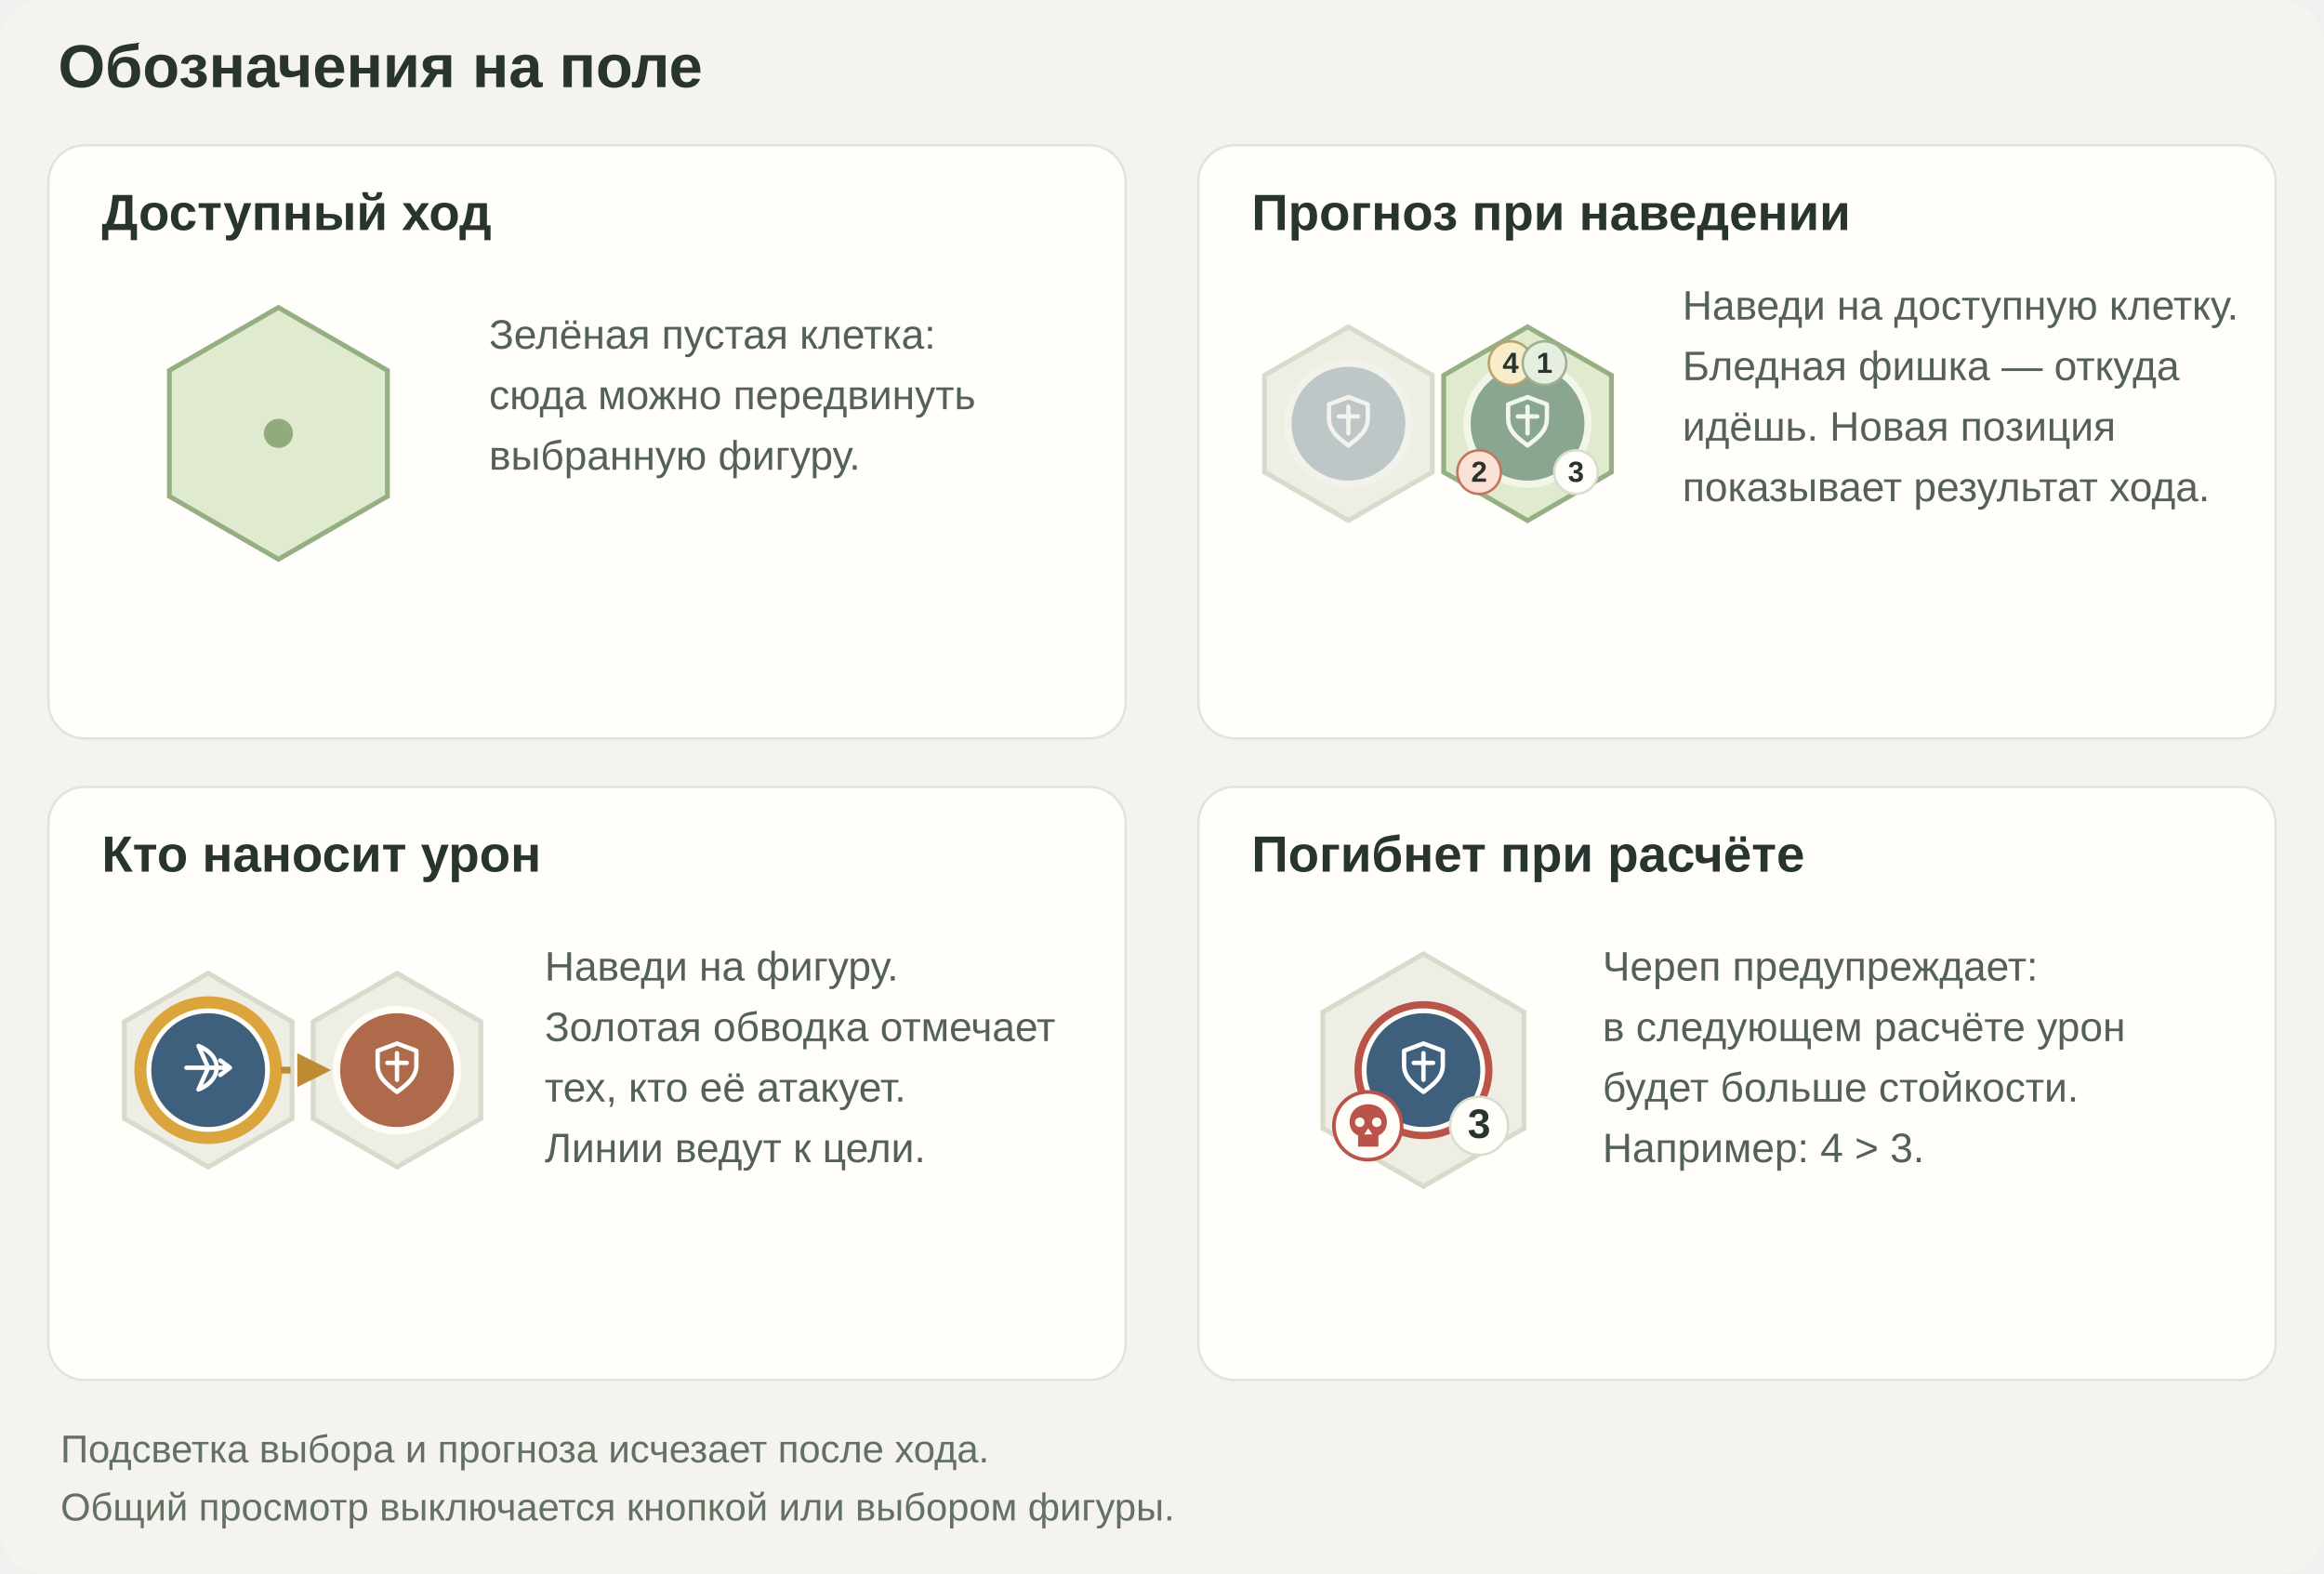
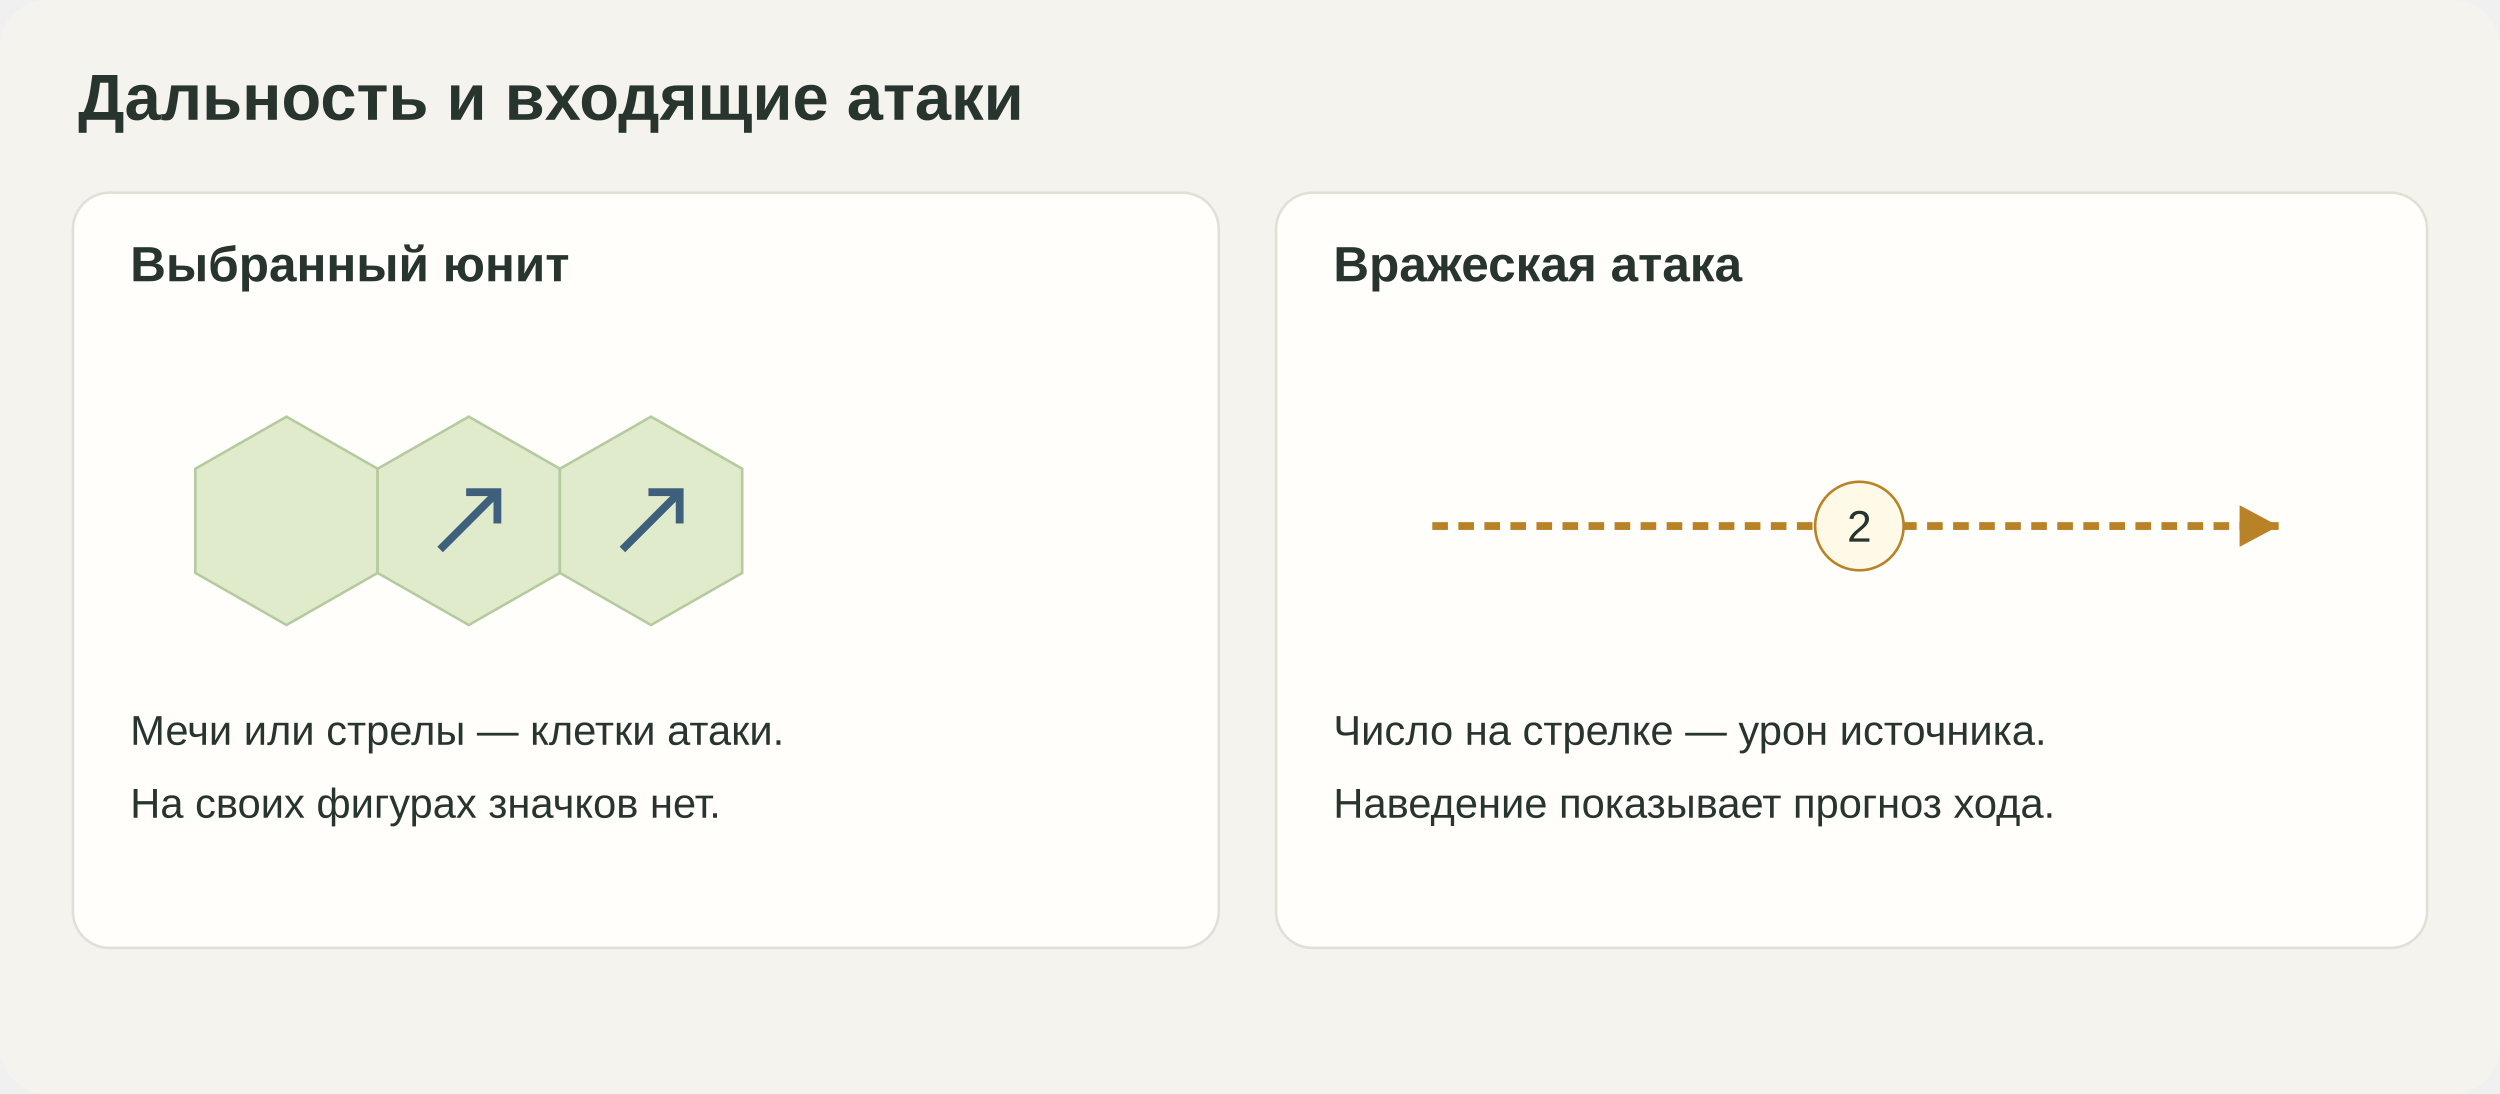
- <svg xmlns="http://www.w3.org/2000/svg" width="960" height="650" viewBox="0 0 960 650" role="img" aria-labelledby="title desc" font-family="Arial,sans-serif">
-   <defs>
-     <marker id="arrow" viewBox="0 0 10 10" refX="8" refY="5" markerWidth="5" markerHeight="5" orient="auto">
-       <path d="M0 0 10 5 0 10Z" fill="#bd8b33" />
-     </marker>
-   </defs>
-   <rect width="960" height="650" rx="18" fill="#f5f3ed" />
-   <text x="24" y="36" font-size="25" font-weight="700" fill="#28352f">Обозначения на поле</text>
-   <rect x="20" y="60" width="445" height="245" rx="15" fill="#fffefb" stroke="#e4e3d9" />
-   <text x="42" y="95" font-size="21" font-weight="700" fill="#28352f">Доступный ход</text>
-   <polygon points="160.033,153 160.033,205 115,231 69.967,205 69.967,153 115,127" fill="#dfeacf" stroke="#96af82" stroke-width="2" />
-   <circle cx="115" cy="179" r="6" fill="#92ab7d" />
-   <text x="202" y="144" font-size="17" fill="#536158">
-     <tspan x="202" dy="0">Зелёная пустая клетка:</tspan>
-     <tspan x="202" dy="25">сюда можно передвинуть</tspan>
-     <tspan x="202" dy="25">выбранную фигуру.</tspan>
-   </text>
-   <rect x="495" y="60" width="445" height="245" rx="15" fill="#fffefb" stroke="#e4e3d9" />
-   <text x="517" y="95" font-size="21" font-weight="700" fill="#28352f">Прогноз при наведении</text>
-   <polygon points="591.641,155 591.641,195 557,215 522.359,195 522.359,155 557,135" fill="#eeeee5" stroke="#d8dacb" stroke-width="2" />
-   <polygon points="665.641,155 665.641,195 631,215 596.359,195 596.359,155 631,135" fill="#dfeacf" stroke="#96af82" stroke-width="2" />
-   <g transform="translate(557,175)" opacity="0.28">
-     <circle r="25" fill="#3e607c" stroke="#fffdf7" stroke-width="3" />
-     <g transform="translate(-12,-13)" fill="none" stroke="#fff" stroke-width="1.8" stroke-linecap="round" stroke-linejoin="round">
-       <path d="M12 2 20 5v6c0 5-4 8-8 11-4-3-8-6-8-11V5Z M12 6v11M8 10h8" />
+ <svg xmlns="http://www.w3.org/2000/svg" width="960" height="420" viewBox="0 0 960 420" role="img" font-family="Arial,sans-serif">
+   <rect width="960" height="420" rx="18" fill="#f5f3ed" />
+   <g fill="#28352f">
+     <text x="30" y="46" font-size="25" font-weight="700">Дальность и входящие атаки</text>
+     <rect x="28" y="74" width="440" height="290" rx="14" fill="#fffefb" stroke="#e0e1d6" />
+     <rect x="490" y="74" width="442" height="290" rx="14" fill="#fffefb" stroke="#e0e1d6" />
+     <text x="50" y="108" font-size="19" font-weight="700">Выбранный юнит</text>
+     <text x="512" y="108" font-size="19" font-weight="700">Вражеская атака</text>
+     <g fill="#e0ebcc" stroke="#b5ca9e">
+       <polygon points="110,160 145,180 145,220 110,240 75,220 75,180" />
+       <polygon points="180,160 215,180 215,220 180,240 145,220 145,180" />
+       <polygon points="250,160 285,180 285,220 250,240 215,220 215,180" />
    </g>
+     <g fill="none" stroke="#3e607c" stroke-width="3">
+       <path d="m169 211 22-22m-12 0h12v12M239 211l22-22m-12 0h12v12" />
+     </g>
+     <text x="50" y="286" font-size="16">Мечи или стрелы — клетки атаки.</text>
+     <text x="50" y="314" font-size="16">На своих фигурах значков нет.</text>
+     <line x1="550" y1="202" x2="875" y2="202" stroke="#b98227" stroke-width="3" stroke-dasharray="6 4" />
+     <path d="m875 202-15-8v16Z" fill="#b98227" />
+     <circle cx="714" cy="202" r="17" fill="#fff9e8" stroke="#b98227" />
+     <text x="714" y="208" text-anchor="middle" font-size="17">2</text>
+     <text x="512" y="286" font-size="16">Число на стрелке — урон источника.</text>
+     <text x="512" y="314" font-size="16">Наведение показывает прогноз хода.</text>
  </g>
-   <g transform="translate(631,175)" opacity="0.6">
-     <circle r="25" fill="#517867" stroke="#fffdf7" stroke-width="3" />
-     <g transform="translate(-12,-13)" fill="none" stroke="#fff" stroke-width="1.8" stroke-linecap="round" stroke-linejoin="round">
-       <path d="M12 2 20 5v6c0 5-4 8-8 11-4-3-8-6-8-11V5Z M12 6v11M8 10h8" />
-     </g>
-   </g>
-   <circle cx="624" cy="150" r="9" fill="#f8edcb" stroke="#b8a16b" />
-   <text x="624" y="154" font-size="12" font-weight="700" text-anchor="middle" fill="#28352f">4</text>
-   <circle cx="638" cy="150" r="9" fill="#e5eedf" stroke="#9eaf94" />
-   <text x="638" y="154" font-size="12" font-weight="700" text-anchor="middle" fill="#28352f">1</text>
-   <circle cx="611" cy="195" r="9" fill="#fce1d7" stroke="#c4735c" />
-   <text x="611" y="199" font-size="12" font-weight="700" text-anchor="middle" fill="#28352f">2</text>
-   <circle cx="651" cy="195" r="9" fill="#fffdf7" stroke="#d8ddcf" />
-   <text x="651" y="199" font-size="12" font-weight="700" text-anchor="middle" fill="#28352f">3</text>
-   <text x="695" y="132" font-size="17" fill="#536158">
-     <tspan x="695" dy="0">Наведи на доступную клетку.</tspan>
-     <tspan x="695" dy="25">Бледная фишка — откуда</tspan>
-     <tspan x="695" dy="25">идёшь. Новая позиция</tspan>
-     <tspan x="695" dy="25">показывает результат хода.</tspan>
-   </text>
-   <rect x="20" y="325" width="445" height="245" rx="15" fill="#fffefb" stroke="#e4e3d9" />
-   <text x="42" y="360" font-size="21" font-weight="700" fill="#28352f">Кто наносит урон</text>
-   <polygon points="120.641,422 120.641,462 86,482 51.359,462 51.359,422 86,402" fill="#eeeee5" stroke="#d8dacb" stroke-width="2" />
-   <polygon points="198.641,422 198.641,462 164,482 129.359,462 129.359,422 164,402" fill="#eeeee5" stroke="#d8dacb" stroke-width="2" />
-   <g transform="translate(86,442)" opacity="1">
-     <circle r="25" fill="#3e607c" stroke="#fffdf7" stroke-width="3" />
-     <g transform="translate(-12,-13)" fill="none" stroke="#fff" stroke-width="1.8" stroke-linecap="round" stroke-linejoin="round">
-       <path d="M8 3c10 4 10 14 0 18L12 12Z M3 12h18m-4-3 4 3-4 3" />
-     </g>
-   </g>
-   <g transform="translate(164,442)" opacity="1">
-     <circle r="25" fill="#af6a4b" stroke="#fffdf7" stroke-width="3" />
-     <g transform="translate(-12,-13)" fill="none" stroke="#fff" stroke-width="1.8" stroke-linecap="round" stroke-linejoin="round">
-       <path d="M12 2 20 5v6c0 5-4 8-8 11-4-3-8-6-8-11V5Z M12 6v11M8 10h8" />
-     </g>
-   </g>
-   <circle cx="86" cy="442" r="28" fill="none" stroke="#dba43d" stroke-width="5" />
-   <line x1="116" y1="442" x2="134" y2="442" stroke="#bd8b33" stroke-width="2.8" stroke-dasharray="4 3" marker-end="url(#arrow)" />
-   <text x="225" y="405" font-size="17" fill="#536158">
-     <tspan x="225" dy="0">Наведи на фигуру.</tspan>
-     <tspan x="225" dy="25">Золотая обводка отмечает</tspan>
-     <tspan x="225" dy="25">тех, кто её атакует.</tspan>
-     <tspan x="225" dy="25">Линии ведут к цели.</tspan>
-   </text>
-   <rect x="495" y="325" width="445" height="245" rx="15" fill="#fffefb" stroke="#e4e3d9" />
-   <text x="517" y="360" font-size="21" font-weight="700" fill="#28352f">Погибнет при расчёте</text>
-   <polygon points="629.569,418 629.569,466 588,490 546.431,466 546.431,418 588,394" fill="#eeeee5" stroke="#d8dacb" stroke-width="2" />
-   <g transform="translate(588,442)" opacity="1">
-     <circle r="25" fill="#3e607c" stroke="#fffdf7" stroke-width="3" />
-     <g transform="translate(-12,-13)" fill="none" stroke="#fff" stroke-width="1.8" stroke-linecap="round" stroke-linejoin="round">
-       <path d="M12 2 20 5v6c0 5-4 8-8 11-4-3-8-6-8-11V5Z M12 6v11M8 10h8" />
-     </g>
-   </g>
-   <circle cx="588" cy="442" r="27" fill="none" stroke="#ba5349" stroke-width="3" />
-   <circle cx="565" cy="465" r="14" fill="#fffdf7" stroke="#ba5349" stroke-width="1.5" />
-   <g transform="translate(554,454) scale(1.4)">
-     <path fill="#ba5349" stroke="none" d="M8 1.5c-3.4 0-5.5 2.4-5.5 5.3 0 2 1.2 3.4 2.5 3.9V14h6v-3.3c1.3-.5 2.5-1.9 2.5-3.9C13.5 3.9 11.4 1.5 8 1.5Z" />
-     <circle cx="5.5" cy="6.8" r="1.4" fill="#fffdf7" />
-     <circle cx="10.5" cy="6.8" r="1.4" fill="#fffdf7" />
-     <path d="m8 8.6-1.2 1.8h2.4Z" fill="#fffdf7" />
-   </g>
-   <circle cx="611" cy="465" r="12" fill="#fffdf7" stroke="#d8ddcf" />
-   <text x="611" y="470" font-size="17" text-anchor="middle" fill="#28352f" font-weight="700">3</text>
-   <text x="662" y="405" font-size="17" fill="#536158">
-     <tspan x="662" dy="0">Череп предупреждает:</tspan>
-     <tspan x="662" dy="25">в следующем расчёте урон</tspan>
-     <tspan x="662" dy="25">будет больше стойкости.</tspan>
-     <tspan x="662" dy="25">Например: 4 &gt; 3.</tspan>
-   </text>
-   <text x="25" y="604" font-size="16" fill="#637064">Подсветка выбора и прогноза исчезает после хода.</text>
-   <text x="25" y="628" font-size="16" fill="#637064">Общий просмотр выключается кнопкой или выбором фигуры.</text>
</svg>
